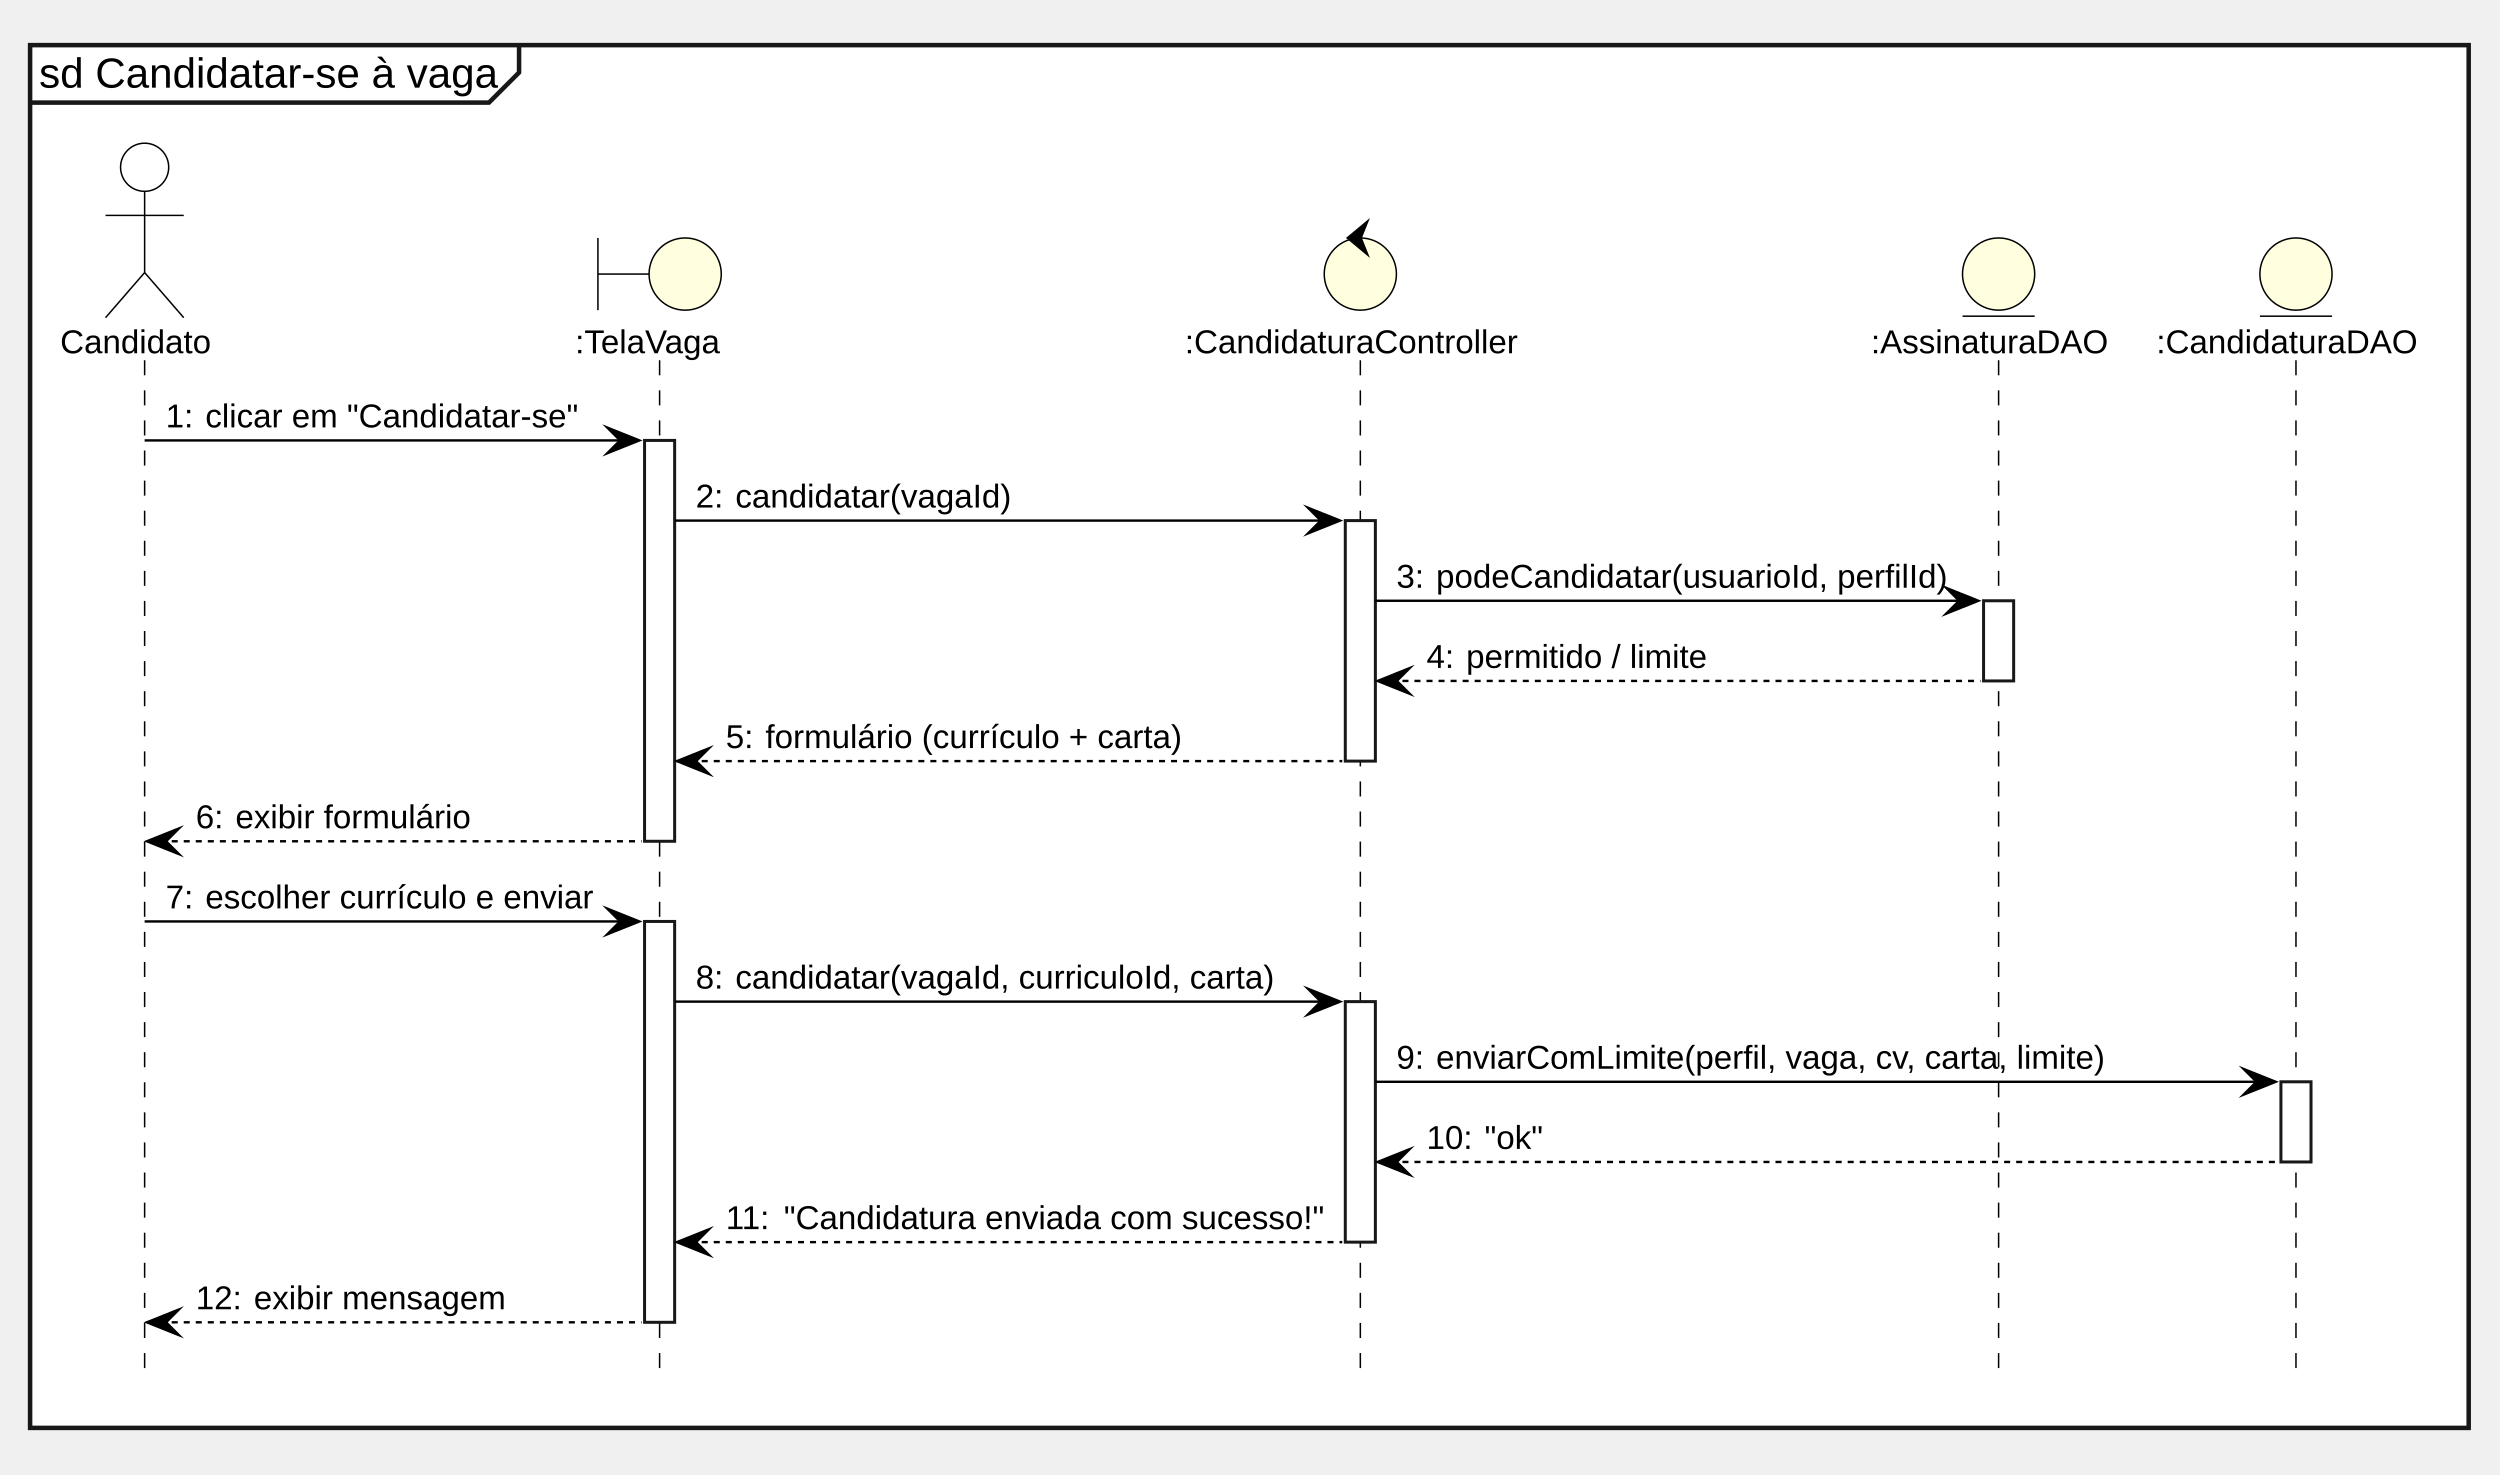
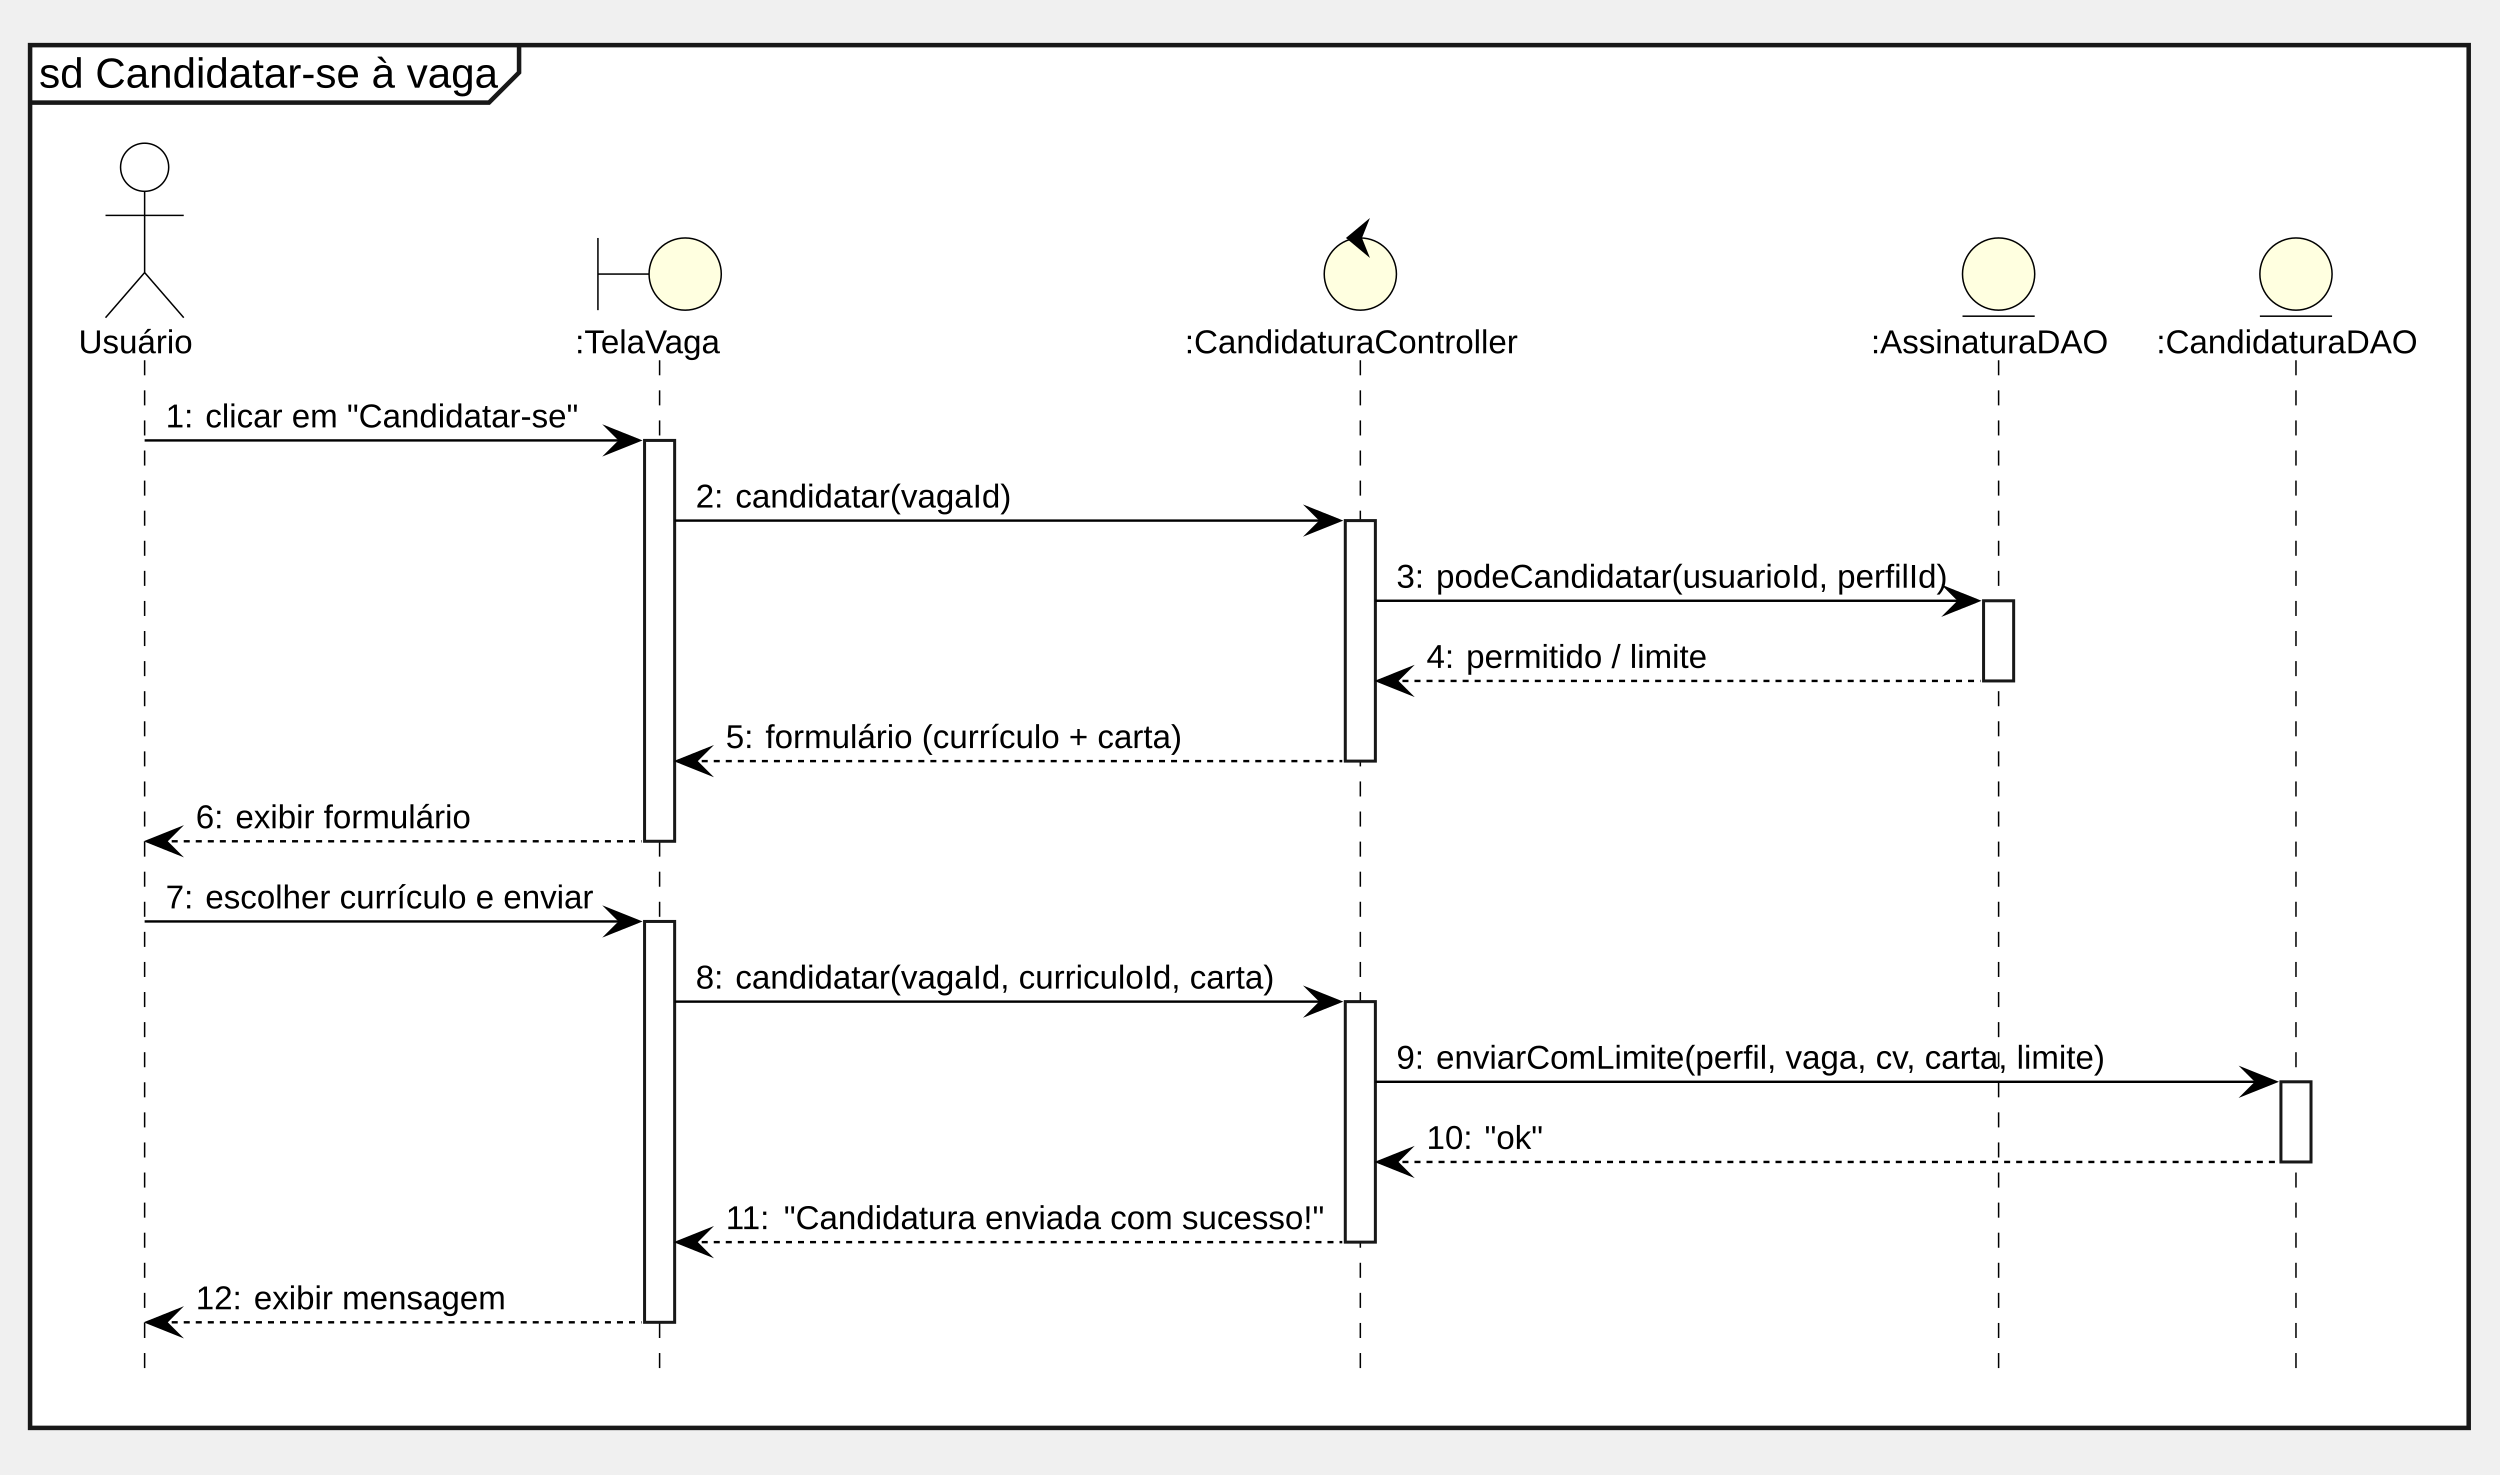
<svg xmlns="http://www.w3.org/2000/svg" version="1.1" data-diagram-type="SEQUENCE" style="width:831px;height:490px;background:#FFFFFF;" width="831px" height="490px" viewBox="0 0 831 490" zoomAndPan="magnify" preserveAspectRatio="none" contentStyleType="text/css">
  <defs />
  <g font-family="sans-serif" lengthAdjust="spacing">
    <rect x="10" y="15" width="810.593" height="459.633" fill="#FFF" style="stroke:#181818;stroke-width:1.5;" />
    <path d="M172.537,15 L172.537,24.099 L162.537,34.099 L10,34.099" style="stroke:#181818;stroke-width:1.5;" fill="none" />
    <text x="13" y="29.132" fill="#000" font-size="14" textLength="152.537" font-family="Arial">sd Candidatar-se à vaga</text>
    <g>
      <rect x="44.575" y="119.748" width="8" height="337.787" fill="#000" fill-opacity="0" />
      <line x1="48.075" y1="119.748" x2="48.075" y2="457.535" style="stroke:#000;stroke-width:0.5;stroke-dasharray:5,5;" />
    </g>
    <g>
      <rect x="215.752" y="119.748" width="8" height="337.787" fill="#000" fill-opacity="0" />
      <line x1="219.252" y1="119.748" x2="219.252" y2="457.535" style="stroke:#000;stroke-width:0.5;stroke-dasharray:5,5;" />
    </g>
    <g>
      <rect x="214.252" y="146.396" width="10" height="133.245" fill="#FFF" style="stroke:#181818;stroke-width:1;" />
    </g>
    <g>
      <rect x="214.252" y="306.29" width="10" height="133.245" fill="#FFF" style="stroke:#181818;stroke-width:1;" />
    </g>
    <g>
      <rect x="448.674" y="119.748" width="8" height="337.787" fill="#000" fill-opacity="0" />
      <line x1="452.174" y1="119.748" x2="452.174" y2="457.535" style="stroke:#000;stroke-width:0.5;stroke-dasharray:5,5;" />
    </g>
    <g>
      <rect x="447.174" y="173.045" width="10" height="79.947" fill="#FFF" style="stroke:#181818;stroke-width:1;" />
    </g>
    <g>
      <rect x="447.174" y="332.939" width="10" height="79.947" fill="#FFF" style="stroke:#181818;stroke-width:1;" />
    </g>
    <g>
      <rect x="660.838" y="119.748" width="8" height="337.787" fill="#000" fill-opacity="0" />
      <line x1="664.338" y1="119.748" x2="664.338" y2="457.535" style="stroke:#000;stroke-width:0.5;stroke-dasharray:5,5;" />
    </g>
    <g>
      <rect x="659.338" y="199.694" width="10" height="26.649" fill="#FFF" style="stroke:#181818;stroke-width:1;" />
    </g>
    <g>
      <rect x="759.681" y="119.748" width="8" height="337.787" fill="#000" fill-opacity="0" />
      <line x1="763.181" y1="119.748" x2="763.181" y2="457.535" style="stroke:#000;stroke-width:0.5;stroke-dasharray:5,5;" />
    </g>
    <g>
      <rect x="758.181" y="359.588" width="10" height="26.649" fill="#FFF" style="stroke:#181818;stroke-width:1;" />
    </g>
-     <text x="20" y="117.417" fill="#000" font-size="11" textLength="50.15" font-family="Arial">Candidato</text>
+     <text x="26.121" y="117.417" fill="#000" font-size="11" textLength="37.907" font-family="Arial">Usuário</text>
    <ellipse cx="48.075" cy="55.599" rx="8" ry="8" fill="#FFF" style="stroke:#000;stroke-width:0.5;" />
    <path d="M48.075,63.599 L48.075,90.599 M35.075,71.599 L61.075,71.599 M48.075,90.599 L35.075,105.599 M48.075,90.599 L61.075,105.599" style="stroke:#000;stroke-width:0.5;" fill="none" />
    <text x="191.179" y="117.417" fill="#000" font-size="11" textLength="50.145" font-family="Arial">:TelaVaga</text>
    <path d="M198.752,79.099 L198.752,103.099 M198.752,91.099 L215.752,91.099" style="stroke:#000;stroke-width:0.5;" fill="none" />
    <ellipse cx="227.752" cy="91.099" rx="12" ry="12" fill="#FFFFE0" style="stroke:#000;stroke-width:0.5;" />
    <text x="393.838" y="117.417" fill="#000" font-size="11" textLength="110.671" font-family="Arial">:CandidaturaController</text>
    <ellipse cx="452.174" cy="91.099" rx="12" ry="12" fill="#FFFFE0" style="stroke:#000;stroke-width:0.5;" />
    <polygon points="448.174,79.099,454.174,74.099,452.174,79.099,454.174,84.099,448.174,79.099" fill="#000" style="stroke:#000;stroke-width:1;stroke-linejoin:miter;stroke-miterlimit:10;" />
    <text x="621.906" y="117.417" fill="#000" font-size="11" textLength="78.864" font-family="Arial">:AssinaturaDAO</text>
    <ellipse cx="664.338" cy="91.099" rx="12" ry="12" fill="#FFFFE0" style="stroke:#000;stroke-width:0.5;" />
    <line x1="652.338" y1="105.099" x2="676.338" y2="105.099" style="stroke:#000;stroke-width:0.5;" />
    <text x="716.77" y="117.417" fill="#000" font-size="11" textLength="86.824" font-family="Arial">:CandidaturaDAO</text>
    <ellipse cx="763.181" cy="91.099" rx="12" ry="12" fill="#FFFFE0" style="stroke:#000;stroke-width:0.5;" />
    <line x1="751.181" y1="105.099" x2="775.181" y2="105.099" style="stroke:#000;stroke-width:0.5;" />
    <polygon points="202.252,142.396,212.252,146.396,202.252,150.396,206.252,146.396" fill="#000" style="stroke:#000;stroke-width:1;stroke-linejoin:miter;stroke-miterlimit:10;" />
    <line x1="48.075" y1="146.396" x2="208.252" y2="146.396" style="stroke:#000;stroke-width:0.8;" />
    <text x="55.075" y="142.065" fill="#000" font-size="11" textLength="9.174" font-family="Arial">1:</text>
    <text x="68.249" y="142.065" fill="#000" font-size="11" textLength="123.965" font-family="Arial">clicar em "Candidatar-se"</text>
    <polygon points="435.174,169.045,445.174,173.045,435.174,177.045,439.174,173.045" fill="#000" style="stroke:#000;stroke-width:1;stroke-linejoin:miter;stroke-miterlimit:10;" />
    <line x1="224.252" y1="173.045" x2="441.174" y2="173.045" style="stroke:#000;stroke-width:0.8;" />
    <text x="231.252" y="168.714" fill="#000" font-size="11" textLength="9.174" font-family="Arial">2:</text>
    <text x="244.426" y="168.714" fill="#000" font-size="11" textLength="91.722" font-family="Arial">candidatar(vagaId)</text>
    <polygon points="647.338,195.694,657.338,199.694,647.338,203.694,651.338,199.694" fill="#000" style="stroke:#000;stroke-width:1;stroke-linejoin:miter;stroke-miterlimit:10;" />
    <line x1="457.174" y1="199.694" x2="653.338" y2="199.694" style="stroke:#000;stroke-width:0.8;" />
    <text x="464.174" y="195.363" fill="#000" font-size="11" textLength="9.174" font-family="Arial">3:</text>
    <text x="477.348" y="195.363" fill="#000" font-size="11" textLength="169.99" font-family="Arial">podeCandidatar(usuarioId, perfilId)</text>
    <polygon points="468.174,222.343,458.174,226.343,468.174,230.343,464.174,226.343" fill="#000" style="stroke:#000;stroke-width:1;stroke-linejoin:miter;stroke-miterlimit:10;" />
    <line x1="462.174" y1="226.343" x2="658.338" y2="226.343" style="stroke:#000;stroke-width:0.8;stroke-dasharray:2,2;" />
    <text x="474.174" y="222.012" fill="#000" font-size="11" textLength="9.174" font-family="Arial">4:</text>
    <text x="487.348" y="222.012" fill="#000" font-size="11" textLength="80.078" font-family="Arial">permitido / limite</text>
    <polygon points="235.252,248.992,225.252,252.992,235.252,256.992,231.252,252.992" fill="#000" style="stroke:#000;stroke-width:1;stroke-linejoin:miter;stroke-miterlimit:10;" />
    <line x1="229.252" y1="252.992" x2="446.174" y2="252.992" style="stroke:#000;stroke-width:0.8;stroke-dasharray:2,2;" />
    <text x="241.252" y="248.661" fill="#000" font-size="11" textLength="9.174" font-family="Arial">5:</text>
    <text x="254.426" y="248.661" fill="#000" font-size="11" textLength="138.456" font-family="Arial">formulário (currículo + carta)</text>
    <polygon points="59.075,275.641,49.075,279.641,59.075,283.641,55.075,279.641" fill="#000" style="stroke:#000;stroke-width:1;stroke-linejoin:miter;stroke-miterlimit:10;" />
    <line x1="53.075" y1="279.641" x2="213.252" y2="279.641" style="stroke:#000;stroke-width:0.8;stroke-dasharray:2,2;" />
    <text x="65.075" y="275.31" fill="#000" font-size="11" textLength="9.174" font-family="Arial">6:</text>
    <text x="78.249" y="275.31" fill="#000" font-size="11" textLength="78.246" font-family="Arial">exibir formulário</text>
    <polygon points="202.252,302.29,212.252,306.29,202.252,310.29,206.252,306.29" fill="#000" style="stroke:#000;stroke-width:1;stroke-linejoin:miter;stroke-miterlimit:10;" />
    <line x1="48.075" y1="306.29" x2="208.252" y2="306.29" style="stroke:#000;stroke-width:0.8;" />
    <text x="55.075" y="301.959" fill="#000" font-size="11" textLength="9.174" font-family="Arial">7:</text>
    <text x="68.249" y="301.959" fill="#000" font-size="11" textLength="129.003" font-family="Arial">escolher currículo e enviar</text>
    <polygon points="435.174,328.939,445.174,332.939,435.174,336.939,439.174,332.939" fill="#000" style="stroke:#000;stroke-width:1;stroke-linejoin:miter;stroke-miterlimit:10;" />
    <line x1="224.252" y1="332.939" x2="441.174" y2="332.939" style="stroke:#000;stroke-width:0.8;" />
    <text x="231.252" y="328.608" fill="#000" font-size="11" textLength="9.174" font-family="Arial">8:</text>
    <text x="244.426" y="328.608" fill="#000" font-size="11" textLength="179.142" font-family="Arial">candidatar(vagaId, curriculoId, carta)</text>
    <polygon points="746.181,355.588,756.181,359.588,746.181,363.588,750.181,359.588" fill="#000" style="stroke:#000;stroke-width:1;stroke-linejoin:miter;stroke-miterlimit:10;" />
    <line x1="457.174" y1="359.588" x2="752.181" y2="359.588" style="stroke:#000;stroke-width:0.8;" />
    <text x="464.174" y="355.257" fill="#000" font-size="11" textLength="9.174" font-family="Arial">9:</text>
    <text x="477.348" y="355.257" fill="#000" font-size="11" textLength="223.121" font-family="Arial">enviarComLimite(perfil, vaga, cv, carta, limite)</text>
    <polygon points="468.174,382.237,458.174,386.237,468.174,390.237,464.174,386.237" fill="#000" style="stroke:#000;stroke-width:1;stroke-linejoin:miter;stroke-miterlimit:10;" />
    <line x1="462.174" y1="386.237" x2="757.181" y2="386.237" style="stroke:#000;stroke-width:0.8;stroke-dasharray:2,2;" />
    <text x="474.174" y="381.906" fill="#000" font-size="11" textLength="15.292" font-family="Arial">10:</text>
    <text x="493.466" y="381.906" fill="#000" font-size="11" textLength="19.427" font-family="Arial">"ok"</text>
    <polygon points="235.252,408.886,225.252,412.886,235.252,416.886,231.252,412.886" fill="#000" style="stroke:#000;stroke-width:1;stroke-linejoin:miter;stroke-miterlimit:10;" />
    <line x1="229.252" y1="412.886" x2="446.174" y2="412.886" style="stroke:#000;stroke-width:0.8;stroke-dasharray:2,2;" />
    <text x="241.252" y="408.555" fill="#000" font-size="11" textLength="15.292" font-family="Arial">11:</text>
    <text x="260.543" y="408.555" fill="#000" font-size="11" textLength="179.631" font-family="Arial">"Candidatura enviada com sucesso!"</text>
    <polygon points="59.075,435.535,49.075,439.535,59.075,443.535,55.075,439.535" fill="#000" style="stroke:#000;stroke-width:1;stroke-linejoin:miter;stroke-miterlimit:10;" />
    <line x1="53.075" y1="439.535" x2="213.252" y2="439.535" style="stroke:#000;stroke-width:0.8;stroke-dasharray:2,2;" />
    <text x="65.075" y="435.204" fill="#000" font-size="11" textLength="15.292" font-family="Arial">12:</text>
    <text x="84.366" y="435.204" fill="#000" font-size="11" textLength="83.757" font-family="Arial">exibir mensagem</text>
  </g>
</svg>
